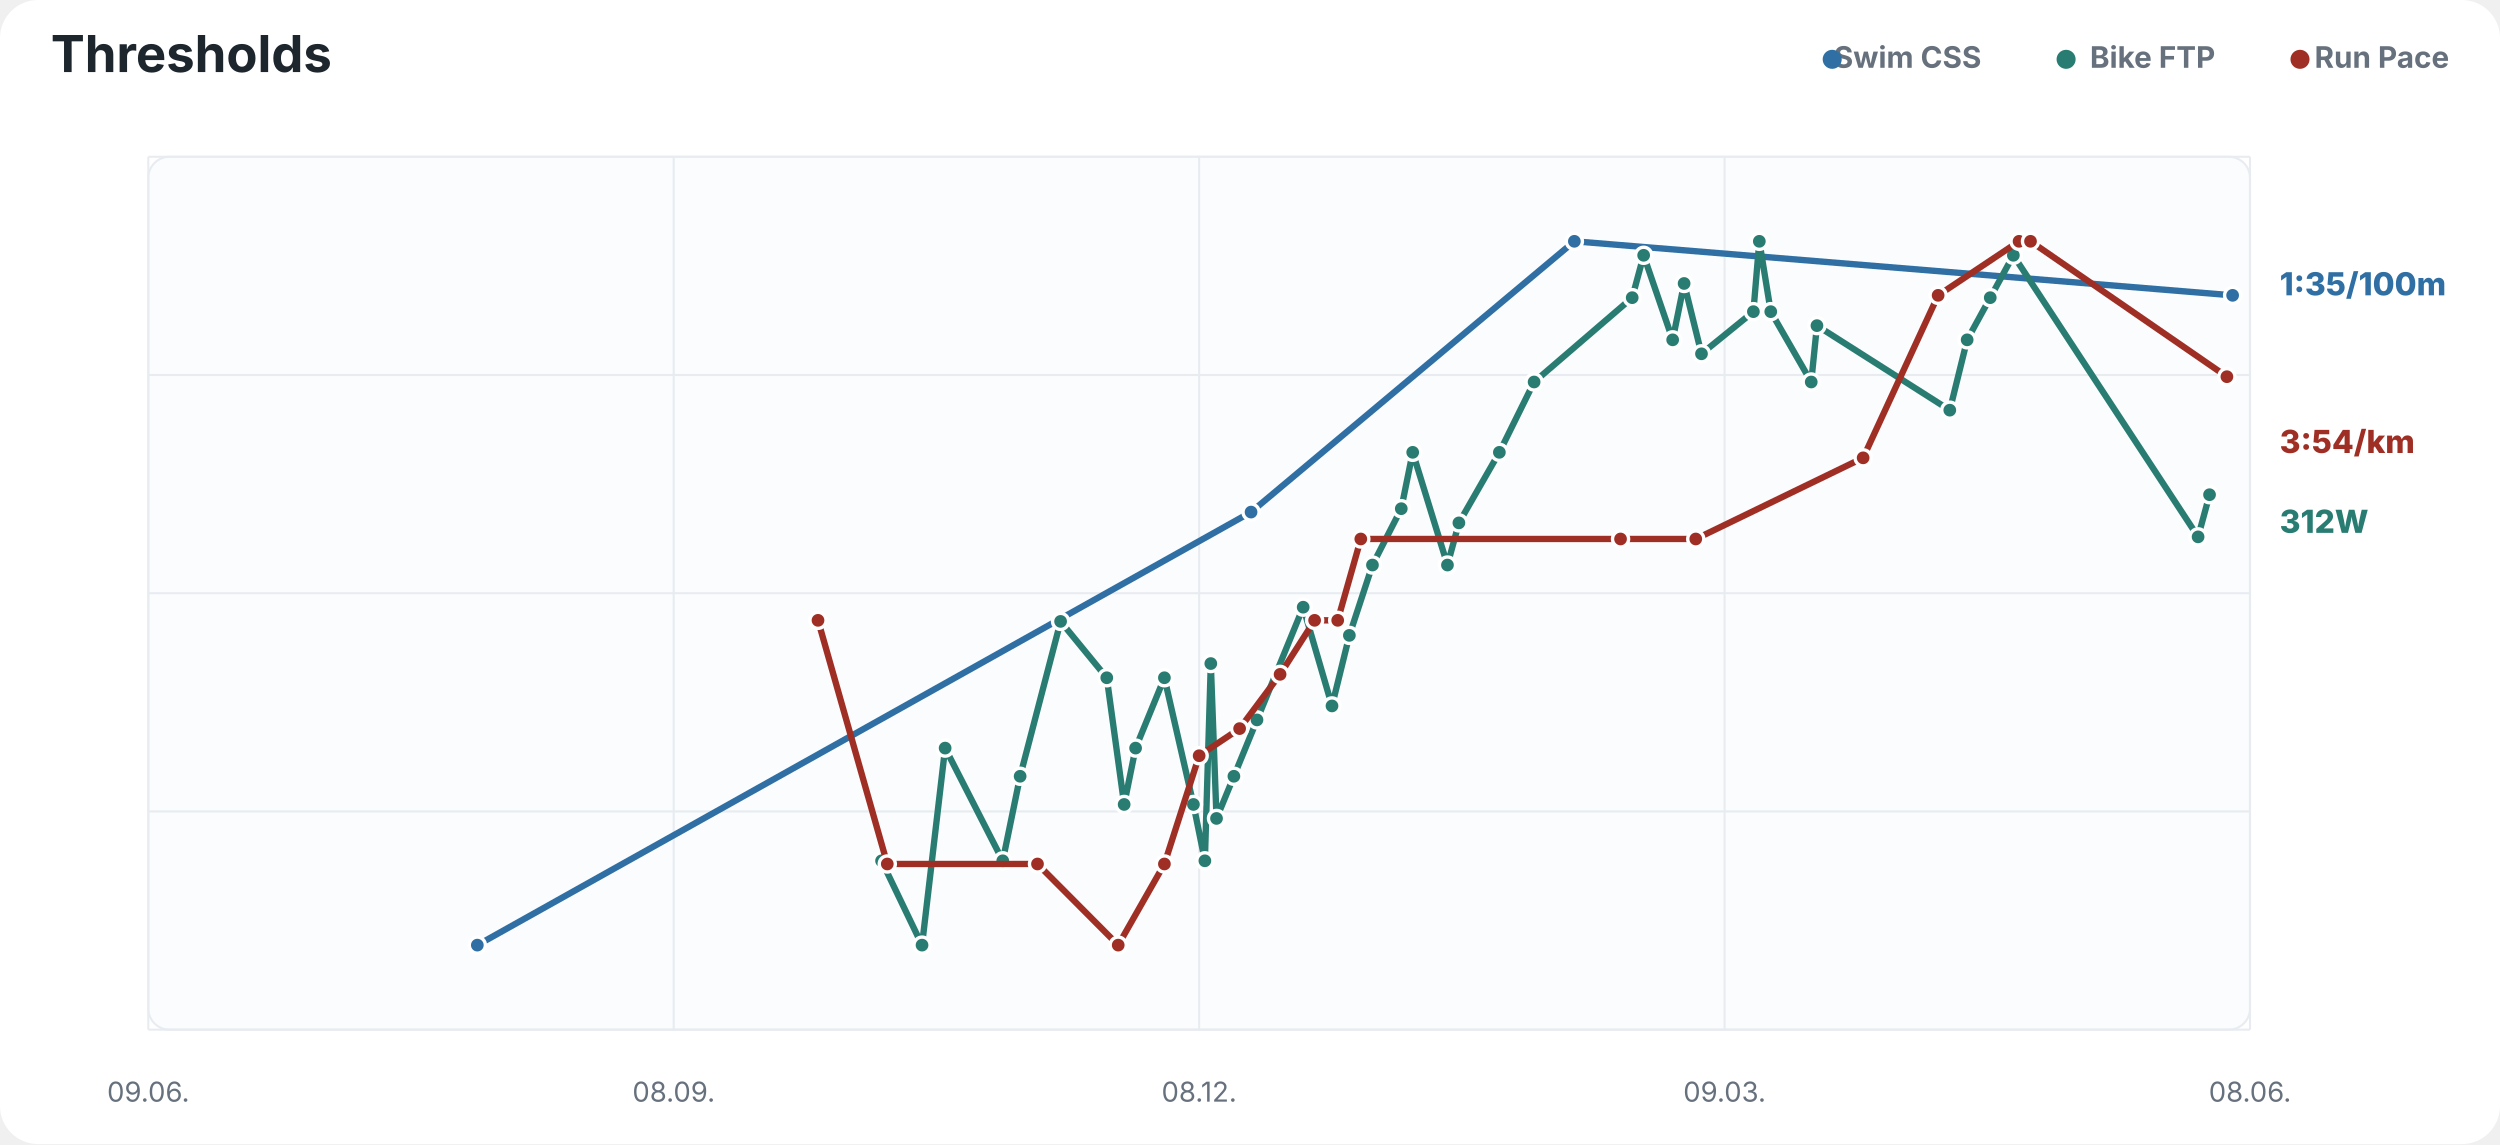
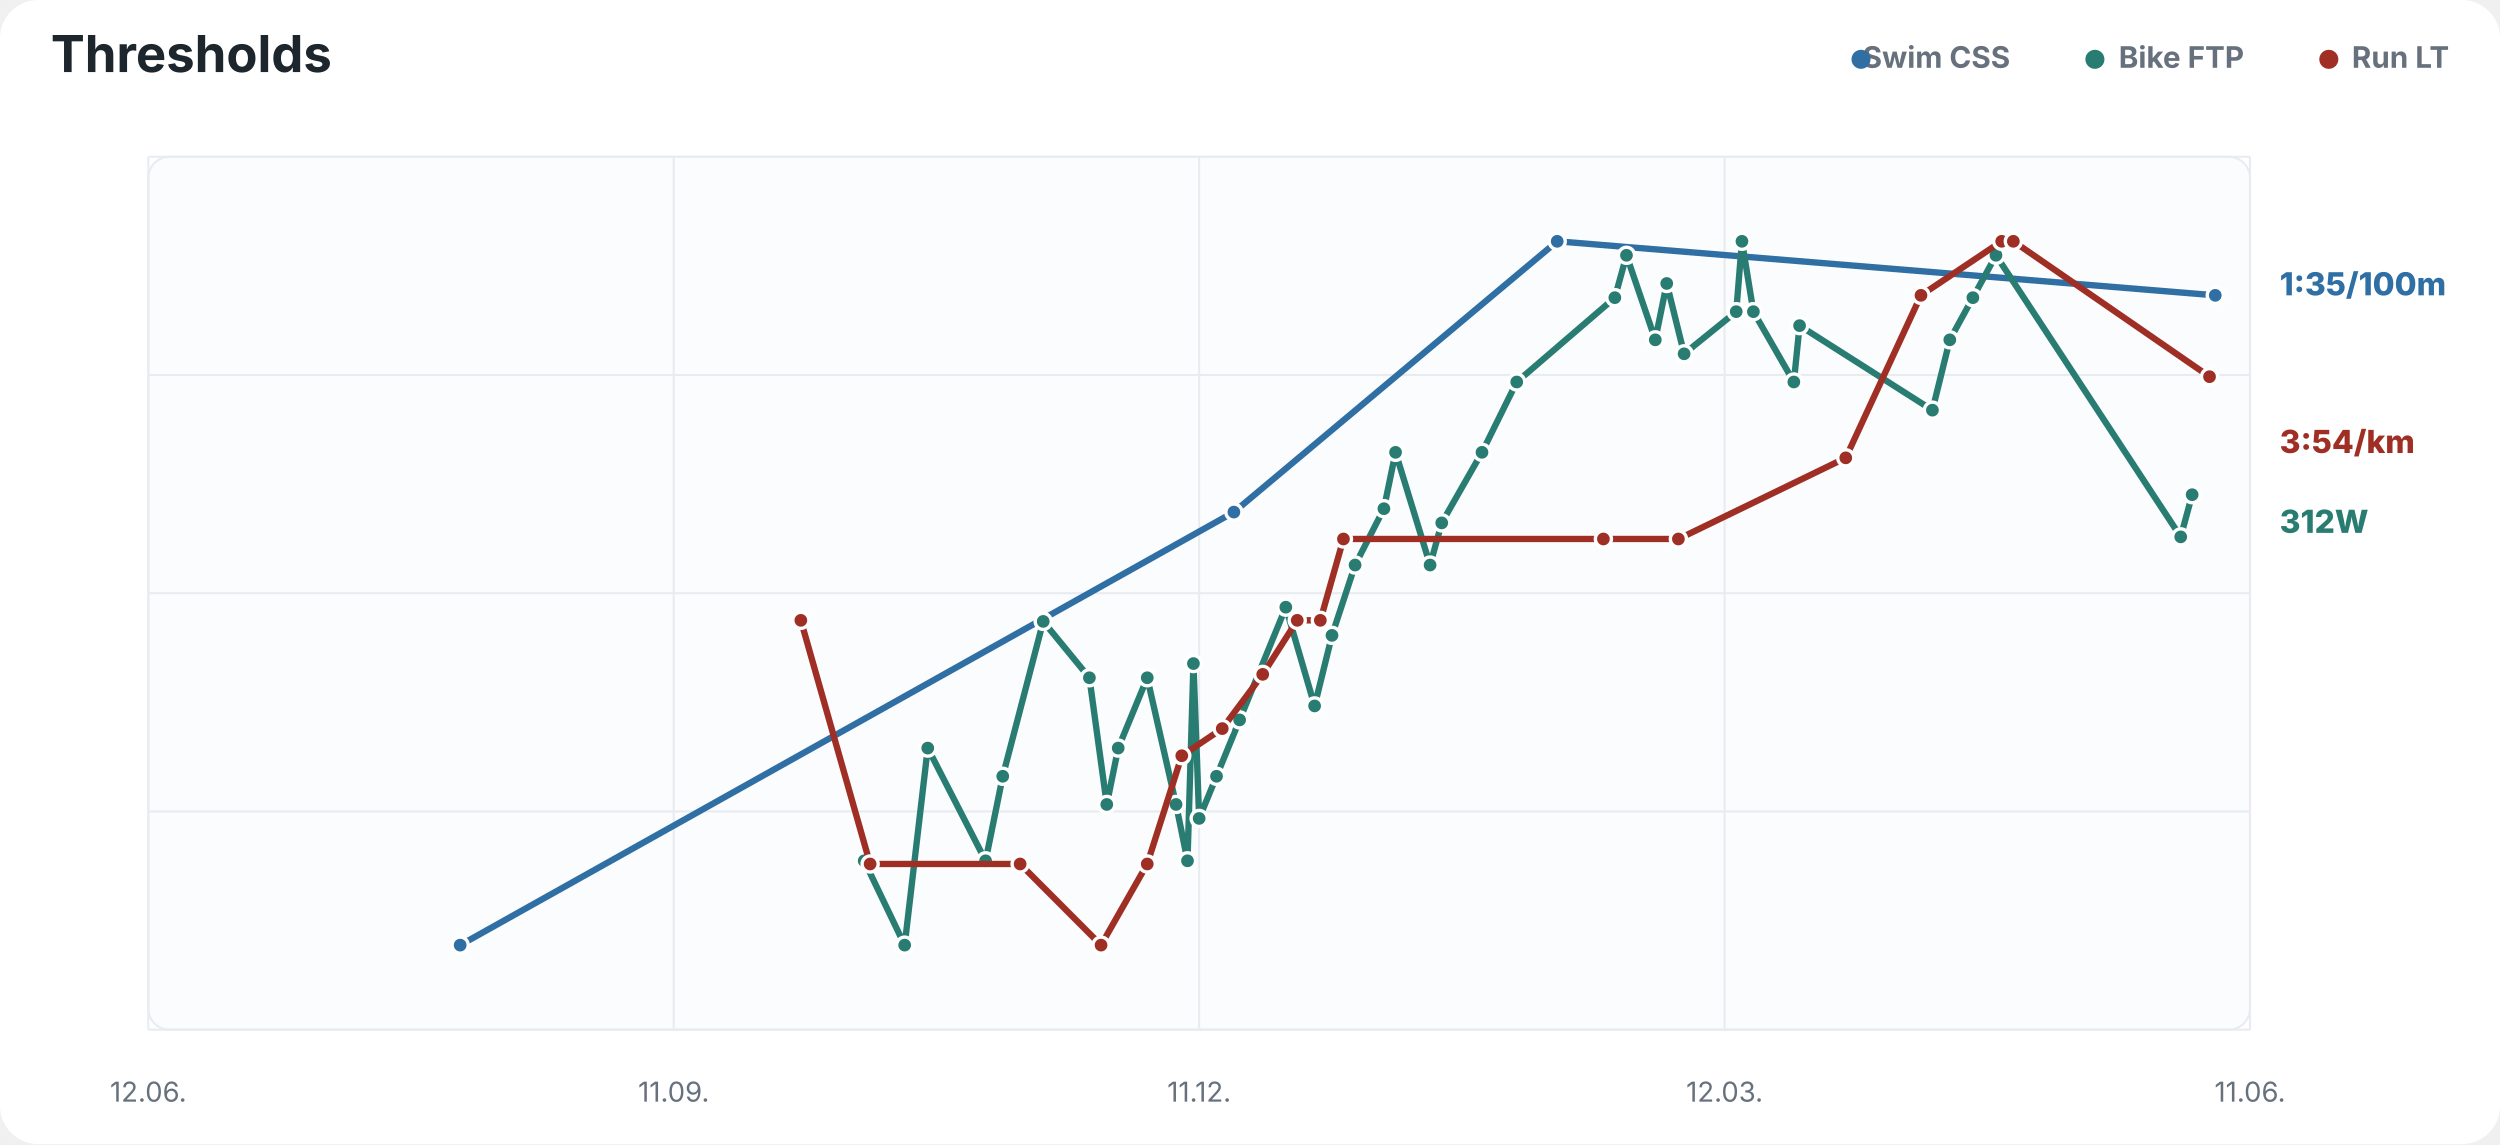
<svg xmlns="http://www.w3.org/2000/svg" viewBox="0 0 1180 540" role="img" aria-label="Thresholds">
  <rect x="0" y="0" width="1180" height="540" rx="18" fill="#ffffff" />
  <rect x="70" y="74" width="992" height="412" rx="10" fill="#fbfcfd" stroke="#e8ecf1" />
  <text x="24" y="34" fill="#1d252d" font-size="24" font-weight="700" font-family="Inter, system-ui, sans-serif">Thresholds</text>
  <line x1="70" y1="74.0" x2="1062" y2="74.0" stroke="#e8ecf1" stroke-width="1" />
  <line x1="70" y1="177.0" x2="1062" y2="177.0" stroke="#e8ecf1" stroke-width="1" />
  <line x1="70" y1="280.0" x2="1062" y2="280.0" stroke="#e8ecf1" stroke-width="1" />
  <line x1="70" y1="383.0" x2="1062" y2="383.0" stroke="#e8ecf1" stroke-width="1" />
  <line x1="70" y1="486.0" x2="1062" y2="486.0" stroke="#e8ecf1" stroke-width="1" />
  <line x1="70.0" y1="74" x2="70.0" y2="486" stroke="#e8ecf1" stroke-width="1" />
-   <text x="70.0" y="520" text-anchor="middle" fill="#66717d" font-size="13" font-family="Inter, system-ui, sans-serif">09.06.</text>
+   <text x="70.0" y="520" text-anchor="middle" fill="#66717d" font-size="13" font-family="Inter, system-ui, sans-serif">12.06.</text>
  <line x1="318.0" y1="74" x2="318.0" y2="486" stroke="#e8ecf1" stroke-width="1" />
-   <text x="318.0" y="520" text-anchor="middle" fill="#66717d" font-size="13" font-family="Inter, system-ui, sans-serif">08.09.</text>
+   <text x="318.0" y="520" text-anchor="middle" fill="#66717d" font-size="13" font-family="Inter, system-ui, sans-serif">11.09.</text>
  <line x1="566.0" y1="74" x2="566.0" y2="486" stroke="#e8ecf1" stroke-width="1" />
-   <text x="566.0" y="520" text-anchor="middle" fill="#66717d" font-size="13" font-family="Inter, system-ui, sans-serif">08.12.</text>
+   <text x="566.0" y="520" text-anchor="middle" fill="#66717d" font-size="13" font-family="Inter, system-ui, sans-serif">11.12.</text>
  <line x1="814.0" y1="74" x2="814.0" y2="486" stroke="#e8ecf1" stroke-width="1" />
-   <text x="814.0" y="520" text-anchor="middle" fill="#66717d" font-size="13" font-family="Inter, system-ui, sans-serif">09.03.</text>
+   <text x="814.0" y="520" text-anchor="middle" fill="#66717d" font-size="13" font-family="Inter, system-ui, sans-serif">12.03.</text>
  <line x1="1062.0" y1="74" x2="1062.0" y2="486" stroke="#e8ecf1" stroke-width="1" />
-   <text x="1062.0" y="520" text-anchor="middle" fill="#66717d" font-size="13" font-family="Inter, system-ui, sans-serif">08.06.</text>
-   <text x="1156" y="32" text-anchor="end" fill="#66717d" font-size="14" font-weight="650" font-family="Inter, system-ui, sans-serif">Run Pace</text>
-   <circle cx="1085.6" cy="28" r="4.5" fill="#9f2f25" />
-   <text x="1045.6" y="32" text-anchor="end" fill="#66717d" font-size="14" font-weight="650" font-family="Inter, system-ui, sans-serif">Bike FTP</text>
-   <circle cx="975.2" cy="28" r="4.5" fill="#287c71" />
-   <text x="935.2" y="32" text-anchor="end" fill="#66717d" font-size="14" font-weight="650" font-family="Inter, system-ui, sans-serif">Swim CSS</text>
-   <circle cx="864.8" cy="28" r="4.5" fill="#2f6fa3" />
-   <polyline points="225.3,446.1 590.5,241.7 743.1,113.9 1053.8,139.4" fill="none" stroke="#2f6fa3" stroke-width="3" stroke-linecap="round" stroke-linejoin="round" />
-   <circle cx="225.3" cy="446.1" r="3.8" fill="#2f6fa3" stroke="#ffffff" stroke-width="1.6" />
-   <circle cx="590.5" cy="241.7" r="3.8" fill="#2f6fa3" stroke="#ffffff" stroke-width="1.6" />
-   <circle cx="743.1" cy="113.9" r="3.8" fill="#2f6fa3" stroke="#ffffff" stroke-width="1.6" />
-   <circle cx="1053.8" cy="139.4" r="3.8" fill="#2f6fa3" stroke="#ffffff" stroke-width="1.6" />
+   <text x="1062.0" y="520" text-anchor="middle" fill="#66717d" font-size="13" font-family="Inter, system-ui, sans-serif">11.06.</text>
+   <text x="1156" y="32" text-anchor="end" fill="#66717d" font-size="14" font-weight="650" font-family="Inter, system-ui, sans-serif">Run LT</text>
+   <circle cx="1099.2" cy="28" r="4.5" fill="#9f2f25" />
+   <text x="1059.2" y="32" text-anchor="end" fill="#66717d" font-size="14" font-weight="650" font-family="Inter, system-ui, sans-serif">Bike FTP</text>
+   <circle cx="988.8" cy="28" r="4.5" fill="#287c71" />
+   <text x="948.8" y="32" text-anchor="end" fill="#66717d" font-size="14" font-weight="650" font-family="Inter, system-ui, sans-serif">Swim CSS</text>
+   <circle cx="878.4" cy="28" r="4.5" fill="#2f6fa3" />
+   <polyline points="217.2,446.1 582.4,241.7 735.0,113.9 1045.6,139.4" fill="none" stroke="#2f6fa3" stroke-width="3" stroke-linecap="round" stroke-linejoin="round" />
+   <circle cx="217.2" cy="446.1" r="3.8" fill="#2f6fa3" stroke="#ffffff" stroke-width="1.6" />
+   <circle cx="582.4" cy="241.7" r="3.8" fill="#2f6fa3" stroke="#ffffff" stroke-width="1.6" />
+   <circle cx="735.0" cy="113.9" r="3.8" fill="#2f6fa3" stroke="#ffffff" stroke-width="1.6" />
+   <circle cx="1045.6" cy="139.4" r="3.8" fill="#2f6fa3" stroke="#ffffff" stroke-width="1.6" />
  <text x="1076" y="139.4" fill="#2f6fa3" font-size="15" font-weight="800" font-family="Inter, system-ui, sans-serif">1:35/100m</text>
-   <polyline points="416.1,406.3 435.2,446.1 446.1,353.1 473.3,406.3 481.5,366.4 500.6,293.3 522.4,319.9 530.6,379.7 536.0,353.1 549.6,319.9 563.3,379.7 568.7,406.3 571.5,313.2 574.2,386.3 582.4,366.4 593.3,339.8 615.1,286.6 628.7,333.2 636.9,299.9 647.8,266.7 661.4,240.1 666.8,213.5 683.2,266.7 688.6,246.8 707.7,213.5 724.1,180.3 770.4,140.5 775.8,120.5 789.5,160.4 794.9,133.8 803.1,167.0 827.6,147.1 830.4,113.9 835.8,147.1 854.9,180.3 857.6,153.7 920.3,193.6 928.5,160.4 939.4,140.5 950.3,120.5 1037.5,253.4 1042.9,233.5" fill="none" stroke="#287c71" stroke-width="3" stroke-linecap="round" stroke-linejoin="round" />
-   <circle cx="416.1" cy="406.3" r="3.8" fill="#287c71" stroke="#ffffff" stroke-width="1.6" />
-   <circle cx="435.2" cy="446.1" r="3.8" fill="#287c71" stroke="#ffffff" stroke-width="1.6" />
-   <circle cx="446.1" cy="353.1" r="3.8" fill="#287c71" stroke="#ffffff" stroke-width="1.6" />
-   <circle cx="473.3" cy="406.3" r="3.8" fill="#287c71" stroke="#ffffff" stroke-width="1.6" />
-   <circle cx="481.5" cy="366.4" r="3.8" fill="#287c71" stroke="#ffffff" stroke-width="1.6" />
-   <circle cx="500.6" cy="293.3" r="3.8" fill="#287c71" stroke="#ffffff" stroke-width="1.6" />
-   <circle cx="522.4" cy="319.9" r="3.8" fill="#287c71" stroke="#ffffff" stroke-width="1.6" />
-   <circle cx="530.6" cy="379.7" r="3.8" fill="#287c71" stroke="#ffffff" stroke-width="1.6" />
-   <circle cx="536.0" cy="353.1" r="3.8" fill="#287c71" stroke="#ffffff" stroke-width="1.6" />
-   <circle cx="549.6" cy="319.9" r="3.8" fill="#287c71" stroke="#ffffff" stroke-width="1.6" />
-   <circle cx="563.3" cy="379.7" r="3.8" fill="#287c71" stroke="#ffffff" stroke-width="1.6" />
-   <circle cx="568.7" cy="406.3" r="3.8" fill="#287c71" stroke="#ffffff" stroke-width="1.6" />
-   <circle cx="571.5" cy="313.2" r="3.8" fill="#287c71" stroke="#ffffff" stroke-width="1.6" />
-   <circle cx="574.2" cy="386.3" r="3.8" fill="#287c71" stroke="#ffffff" stroke-width="1.6" />
-   <circle cx="582.4" cy="366.4" r="3.8" fill="#287c71" stroke="#ffffff" stroke-width="1.6" />
-   <circle cx="593.3" cy="339.8" r="3.8" fill="#287c71" stroke="#ffffff" stroke-width="1.6" />
-   <circle cx="615.1" cy="286.6" r="3.8" fill="#287c71" stroke="#ffffff" stroke-width="1.6" />
-   <circle cx="628.7" cy="333.2" r="3.8" fill="#287c71" stroke="#ffffff" stroke-width="1.6" />
-   <circle cx="636.9" cy="299.9" r="3.8" fill="#287c71" stroke="#ffffff" stroke-width="1.6" />
-   <circle cx="647.8" cy="266.7" r="3.8" fill="#287c71" stroke="#ffffff" stroke-width="1.6" />
-   <circle cx="661.4" cy="240.1" r="3.8" fill="#287c71" stroke="#ffffff" stroke-width="1.6" />
-   <circle cx="666.8" cy="213.5" r="3.8" fill="#287c71" stroke="#ffffff" stroke-width="1.6" />
-   <circle cx="683.2" cy="266.7" r="3.8" fill="#287c71" stroke="#ffffff" stroke-width="1.6" />
-   <circle cx="688.6" cy="246.8" r="3.8" fill="#287c71" stroke="#ffffff" stroke-width="1.6" />
-   <circle cx="707.7" cy="213.5" r="3.8" fill="#287c71" stroke="#ffffff" stroke-width="1.6" />
-   <circle cx="724.1" cy="180.3" r="3.8" fill="#287c71" stroke="#ffffff" stroke-width="1.6" />
-   <circle cx="770.4" cy="140.5" r="3.8" fill="#287c71" stroke="#ffffff" stroke-width="1.6" />
-   <circle cx="775.8" cy="120.5" r="3.8" fill="#287c71" stroke="#ffffff" stroke-width="1.6" />
-   <circle cx="789.5" cy="160.4" r="3.8" fill="#287c71" stroke="#ffffff" stroke-width="1.6" />
-   <circle cx="794.9" cy="133.8" r="3.8" fill="#287c71" stroke="#ffffff" stroke-width="1.6" />
-   <circle cx="803.1" cy="167.0" r="3.8" fill="#287c71" stroke="#ffffff" stroke-width="1.6" />
+   <polyline points="407.9,406.3 427.0,446.1 437.9,353.1 465.2,406.3 473.3,366.4 492.4,293.3 514.2,319.9 522.4,379.7 527.8,353.1 541.5,319.9 555.1,379.7 560.5,406.3 563.3,313.2 566.0,386.3 574.2,366.4 585.1,339.8 606.9,286.6 620.5,333.2 628.7,299.9 639.6,266.7 653.2,240.1 658.7,213.5 675.0,266.7 680.5,246.8 699.5,213.5 715.9,180.3 762.2,140.5 767.7,120.5 781.3,160.4 786.7,133.8 794.9,167.0 819.5,147.1 822.2,113.9 827.6,147.1 846.7,180.3 849.4,153.7 912.1,193.6 920.3,160.4 931.2,140.5 942.1,120.5 1029.3,253.4 1034.7,233.5" fill="none" stroke="#287c71" stroke-width="3" stroke-linecap="round" stroke-linejoin="round" />
+   <circle cx="407.9" cy="406.3" r="3.8" fill="#287c71" stroke="#ffffff" stroke-width="1.6" />
+   <circle cx="427.0" cy="446.1" r="3.8" fill="#287c71" stroke="#ffffff" stroke-width="1.6" />
+   <circle cx="437.9" cy="353.1" r="3.8" fill="#287c71" stroke="#ffffff" stroke-width="1.6" />
+   <circle cx="465.2" cy="406.3" r="3.8" fill="#287c71" stroke="#ffffff" stroke-width="1.6" />
+   <circle cx="473.3" cy="366.4" r="3.8" fill="#287c71" stroke="#ffffff" stroke-width="1.6" />
+   <circle cx="492.4" cy="293.3" r="3.8" fill="#287c71" stroke="#ffffff" stroke-width="1.6" />
+   <circle cx="514.2" cy="319.9" r="3.8" fill="#287c71" stroke="#ffffff" stroke-width="1.6" />
+   <circle cx="522.4" cy="379.7" r="3.8" fill="#287c71" stroke="#ffffff" stroke-width="1.6" />
+   <circle cx="527.8" cy="353.1" r="3.8" fill="#287c71" stroke="#ffffff" stroke-width="1.6" />
+   <circle cx="541.5" cy="319.9" r="3.8" fill="#287c71" stroke="#ffffff" stroke-width="1.6" />
+   <circle cx="555.1" cy="379.7" r="3.8" fill="#287c71" stroke="#ffffff" stroke-width="1.6" />
+   <circle cx="560.5" cy="406.3" r="3.8" fill="#287c71" stroke="#ffffff" stroke-width="1.6" />
+   <circle cx="563.3" cy="313.2" r="3.8" fill="#287c71" stroke="#ffffff" stroke-width="1.6" />
+   <circle cx="566.0" cy="386.3" r="3.8" fill="#287c71" stroke="#ffffff" stroke-width="1.6" />
+   <circle cx="574.2" cy="366.4" r="3.8" fill="#287c71" stroke="#ffffff" stroke-width="1.6" />
+   <circle cx="585.1" cy="339.8" r="3.8" fill="#287c71" stroke="#ffffff" stroke-width="1.6" />
+   <circle cx="606.9" cy="286.6" r="3.8" fill="#287c71" stroke="#ffffff" stroke-width="1.6" />
+   <circle cx="620.5" cy="333.2" r="3.8" fill="#287c71" stroke="#ffffff" stroke-width="1.6" />
+   <circle cx="628.7" cy="299.9" r="3.8" fill="#287c71" stroke="#ffffff" stroke-width="1.6" />
+   <circle cx="639.6" cy="266.7" r="3.8" fill="#287c71" stroke="#ffffff" stroke-width="1.6" />
+   <circle cx="653.2" cy="240.1" r="3.8" fill="#287c71" stroke="#ffffff" stroke-width="1.6" />
+   <circle cx="658.7" cy="213.5" r="3.8" fill="#287c71" stroke="#ffffff" stroke-width="1.6" />
+   <circle cx="675.0" cy="266.7" r="3.8" fill="#287c71" stroke="#ffffff" stroke-width="1.6" />
+   <circle cx="680.5" cy="246.8" r="3.8" fill="#287c71" stroke="#ffffff" stroke-width="1.6" />
+   <circle cx="699.5" cy="213.5" r="3.8" fill="#287c71" stroke="#ffffff" stroke-width="1.6" />
+   <circle cx="715.9" cy="180.3" r="3.8" fill="#287c71" stroke="#ffffff" stroke-width="1.6" />
+   <circle cx="762.2" cy="140.5" r="3.8" fill="#287c71" stroke="#ffffff" stroke-width="1.6" />
+   <circle cx="767.7" cy="120.5" r="3.8" fill="#287c71" stroke="#ffffff" stroke-width="1.6" />
+   <circle cx="781.3" cy="160.4" r="3.8" fill="#287c71" stroke="#ffffff" stroke-width="1.6" />
+   <circle cx="786.7" cy="133.8" r="3.8" fill="#287c71" stroke="#ffffff" stroke-width="1.6" />
+   <circle cx="794.9" cy="167.0" r="3.8" fill="#287c71" stroke="#ffffff" stroke-width="1.6" />
+   <circle cx="819.5" cy="147.1" r="3.8" fill="#287c71" stroke="#ffffff" stroke-width="1.6" />
+   <circle cx="822.2" cy="113.9" r="3.8" fill="#287c71" stroke="#ffffff" stroke-width="1.6" />
  <circle cx="827.6" cy="147.1" r="3.8" fill="#287c71" stroke="#ffffff" stroke-width="1.6" />
-   <circle cx="830.4" cy="113.9" r="3.8" fill="#287c71" stroke="#ffffff" stroke-width="1.6" />
-   <circle cx="835.8" cy="147.1" r="3.8" fill="#287c71" stroke="#ffffff" stroke-width="1.6" />
-   <circle cx="854.9" cy="180.3" r="3.8" fill="#287c71" stroke="#ffffff" stroke-width="1.6" />
-   <circle cx="857.6" cy="153.7" r="3.8" fill="#287c71" stroke="#ffffff" stroke-width="1.6" />
-   <circle cx="920.3" cy="193.6" r="3.8" fill="#287c71" stroke="#ffffff" stroke-width="1.6" />
-   <circle cx="928.5" cy="160.4" r="3.8" fill="#287c71" stroke="#ffffff" stroke-width="1.6" />
-   <circle cx="939.4" cy="140.5" r="3.8" fill="#287c71" stroke="#ffffff" stroke-width="1.6" />
-   <circle cx="950.3" cy="120.5" r="3.8" fill="#287c71" stroke="#ffffff" stroke-width="1.6" />
-   <circle cx="1037.5" cy="253.4" r="3.8" fill="#287c71" stroke="#ffffff" stroke-width="1.6" />
-   <circle cx="1042.9" cy="233.5" r="3.8" fill="#287c71" stroke="#ffffff" stroke-width="1.6" />
+   <circle cx="846.7" cy="180.3" r="3.8" fill="#287c71" stroke="#ffffff" stroke-width="1.6" />
+   <circle cx="849.4" cy="153.7" r="3.8" fill="#287c71" stroke="#ffffff" stroke-width="1.6" />
+   <circle cx="912.1" cy="193.6" r="3.8" fill="#287c71" stroke="#ffffff" stroke-width="1.6" />
+   <circle cx="920.3" cy="160.4" r="3.8" fill="#287c71" stroke="#ffffff" stroke-width="1.6" />
+   <circle cx="931.2" cy="140.5" r="3.8" fill="#287c71" stroke="#ffffff" stroke-width="1.6" />
+   <circle cx="942.1" cy="120.5" r="3.8" fill="#287c71" stroke="#ffffff" stroke-width="1.6" />
+   <circle cx="1029.3" cy="253.4" r="3.8" fill="#287c71" stroke="#ffffff" stroke-width="1.6" />
+   <circle cx="1034.7" cy="233.5" r="3.8" fill="#287c71" stroke="#ffffff" stroke-width="1.6" />
  <text x="1076" y="251.5" fill="#287c71" font-size="15" font-weight="800" font-family="Inter, system-ui, sans-serif">312W</text>
-   <polyline points="386.1,292.8 418.8,407.8 489.7,407.8 527.8,446.1 549.6,407.8 566.0,356.7 585.1,343.9 604.2,318.3 620.5,292.8 631.4,292.8 642.3,254.4 764.9,254.4 800.4,254.4 879.4,216.1 914.8,139.4 953.0,113.9 958.4,113.9 1051.1,177.8" fill="none" stroke="#9f2f25" stroke-width="3" stroke-linecap="round" stroke-linejoin="round" />
-   <circle cx="386.1" cy="292.8" r="3.8" fill="#9f2f25" stroke="#ffffff" stroke-width="1.6" />
-   <circle cx="418.8" cy="407.8" r="3.8" fill="#9f2f25" stroke="#ffffff" stroke-width="1.6" />
-   <circle cx="489.7" cy="407.8" r="3.8" fill="#9f2f25" stroke="#ffffff" stroke-width="1.6" />
-   <circle cx="527.8" cy="446.1" r="3.8" fill="#9f2f25" stroke="#ffffff" stroke-width="1.6" />
-   <circle cx="549.6" cy="407.8" r="3.8" fill="#9f2f25" stroke="#ffffff" stroke-width="1.6" />
-   <circle cx="566.0" cy="356.7" r="3.8" fill="#9f2f25" stroke="#ffffff" stroke-width="1.6" />
-   <circle cx="585.1" cy="343.9" r="3.8" fill="#9f2f25" stroke="#ffffff" stroke-width="1.6" />
-   <circle cx="604.2" cy="318.3" r="3.8" fill="#9f2f25" stroke="#ffffff" stroke-width="1.6" />
-   <circle cx="620.5" cy="292.8" r="3.8" fill="#9f2f25" stroke="#ffffff" stroke-width="1.6" />
-   <circle cx="631.4" cy="292.8" r="3.8" fill="#9f2f25" stroke="#ffffff" stroke-width="1.6" />
-   <circle cx="642.3" cy="254.4" r="3.8" fill="#9f2f25" stroke="#ffffff" stroke-width="1.6" />
-   <circle cx="764.9" cy="254.4" r="3.8" fill="#9f2f25" stroke="#ffffff" stroke-width="1.6" />
-   <circle cx="800.4" cy="254.4" r="3.8" fill="#9f2f25" stroke="#ffffff" stroke-width="1.6" />
-   <circle cx="879.4" cy="216.1" r="3.8" fill="#9f2f25" stroke="#ffffff" stroke-width="1.6" />
-   <circle cx="914.8" cy="139.4" r="3.8" fill="#9f2f25" stroke="#ffffff" stroke-width="1.6" />
-   <circle cx="953.0" cy="113.9" r="3.8" fill="#9f2f25" stroke="#ffffff" stroke-width="1.6" />
-   <circle cx="958.4" cy="113.9" r="3.8" fill="#9f2f25" stroke="#ffffff" stroke-width="1.6" />
-   <circle cx="1051.1" cy="177.8" r="3.8" fill="#9f2f25" stroke="#ffffff" stroke-width="1.6" />
+   <polyline points="378.0,292.8 410.7,407.8 481.5,407.8 519.7,446.1 541.5,407.8 557.8,356.7 576.9,343.9 596.0,318.3 612.3,292.8 623.2,292.8 634.1,254.4 756.8,254.4 792.2,254.4 871.2,216.1 906.7,139.4 944.8,113.9 950.3,113.9 1042.9,177.8" fill="none" stroke="#9f2f25" stroke-width="3" stroke-linecap="round" stroke-linejoin="round" />
+   <circle cx="378.0" cy="292.8" r="3.8" fill="#9f2f25" stroke="#ffffff" stroke-width="1.6" />
+   <circle cx="410.7" cy="407.8" r="3.8" fill="#9f2f25" stroke="#ffffff" stroke-width="1.6" />
+   <circle cx="481.5" cy="407.8" r="3.8" fill="#9f2f25" stroke="#ffffff" stroke-width="1.6" />
+   <circle cx="519.7" cy="446.1" r="3.8" fill="#9f2f25" stroke="#ffffff" stroke-width="1.6" />
+   <circle cx="541.5" cy="407.8" r="3.8" fill="#9f2f25" stroke="#ffffff" stroke-width="1.6" />
+   <circle cx="557.8" cy="356.7" r="3.8" fill="#9f2f25" stroke="#ffffff" stroke-width="1.6" />
+   <circle cx="576.9" cy="343.9" r="3.8" fill="#9f2f25" stroke="#ffffff" stroke-width="1.6" />
+   <circle cx="596.0" cy="318.3" r="3.8" fill="#9f2f25" stroke="#ffffff" stroke-width="1.6" />
+   <circle cx="612.3" cy="292.8" r="3.8" fill="#9f2f25" stroke="#ffffff" stroke-width="1.6" />
+   <circle cx="623.2" cy="292.8" r="3.8" fill="#9f2f25" stroke="#ffffff" stroke-width="1.6" />
+   <circle cx="634.1" cy="254.4" r="3.8" fill="#9f2f25" stroke="#ffffff" stroke-width="1.6" />
+   <circle cx="756.8" cy="254.4" r="3.8" fill="#9f2f25" stroke="#ffffff" stroke-width="1.6" />
+   <circle cx="792.2" cy="254.4" r="3.8" fill="#9f2f25" stroke="#ffffff" stroke-width="1.6" />
+   <circle cx="871.2" cy="216.1" r="3.8" fill="#9f2f25" stroke="#ffffff" stroke-width="1.6" />
+   <circle cx="906.7" cy="139.4" r="3.8" fill="#9f2f25" stroke="#ffffff" stroke-width="1.6" />
+   <circle cx="944.8" cy="113.9" r="3.8" fill="#9f2f25" stroke="#ffffff" stroke-width="1.6" />
+   <circle cx="950.3" cy="113.9" r="3.8" fill="#9f2f25" stroke="#ffffff" stroke-width="1.6" />
+   <circle cx="1042.9" cy="177.8" r="3.8" fill="#9f2f25" stroke="#ffffff" stroke-width="1.6" />
  <text x="1076" y="213.8" fill="#9f2f25" font-size="15" font-weight="800" font-family="Inter, system-ui, sans-serif">3:54/km</text>
</svg>
